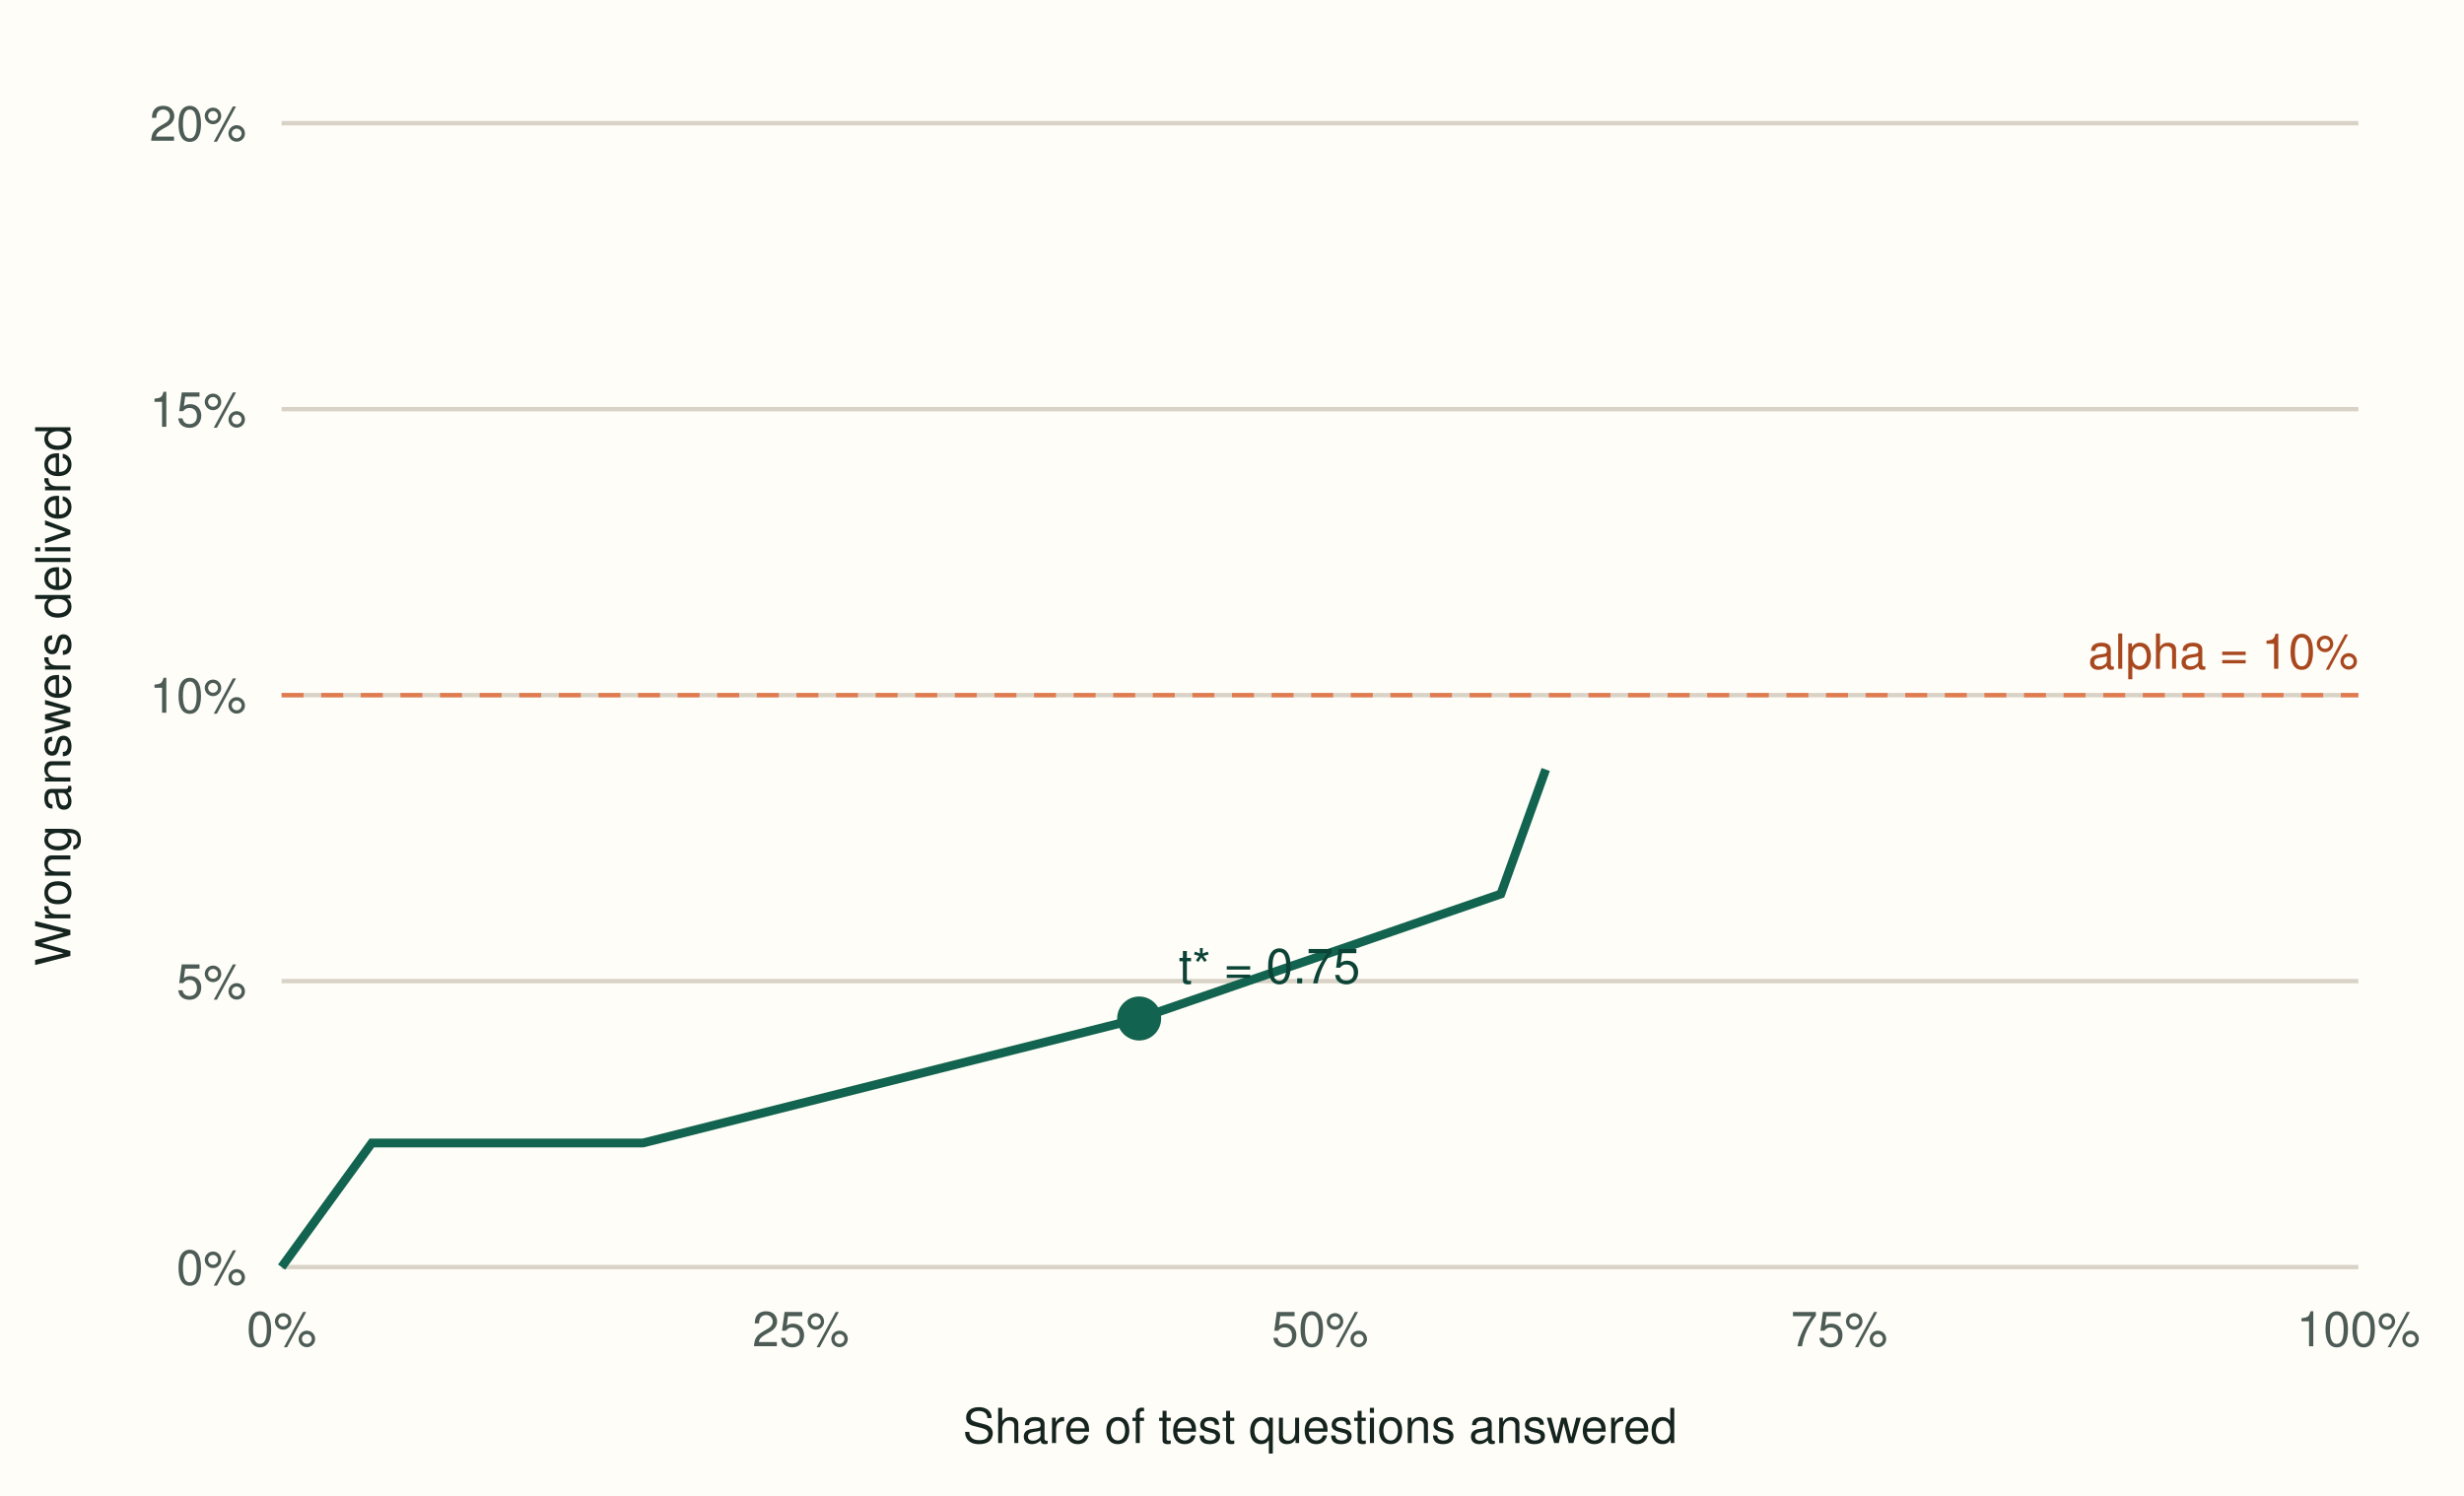
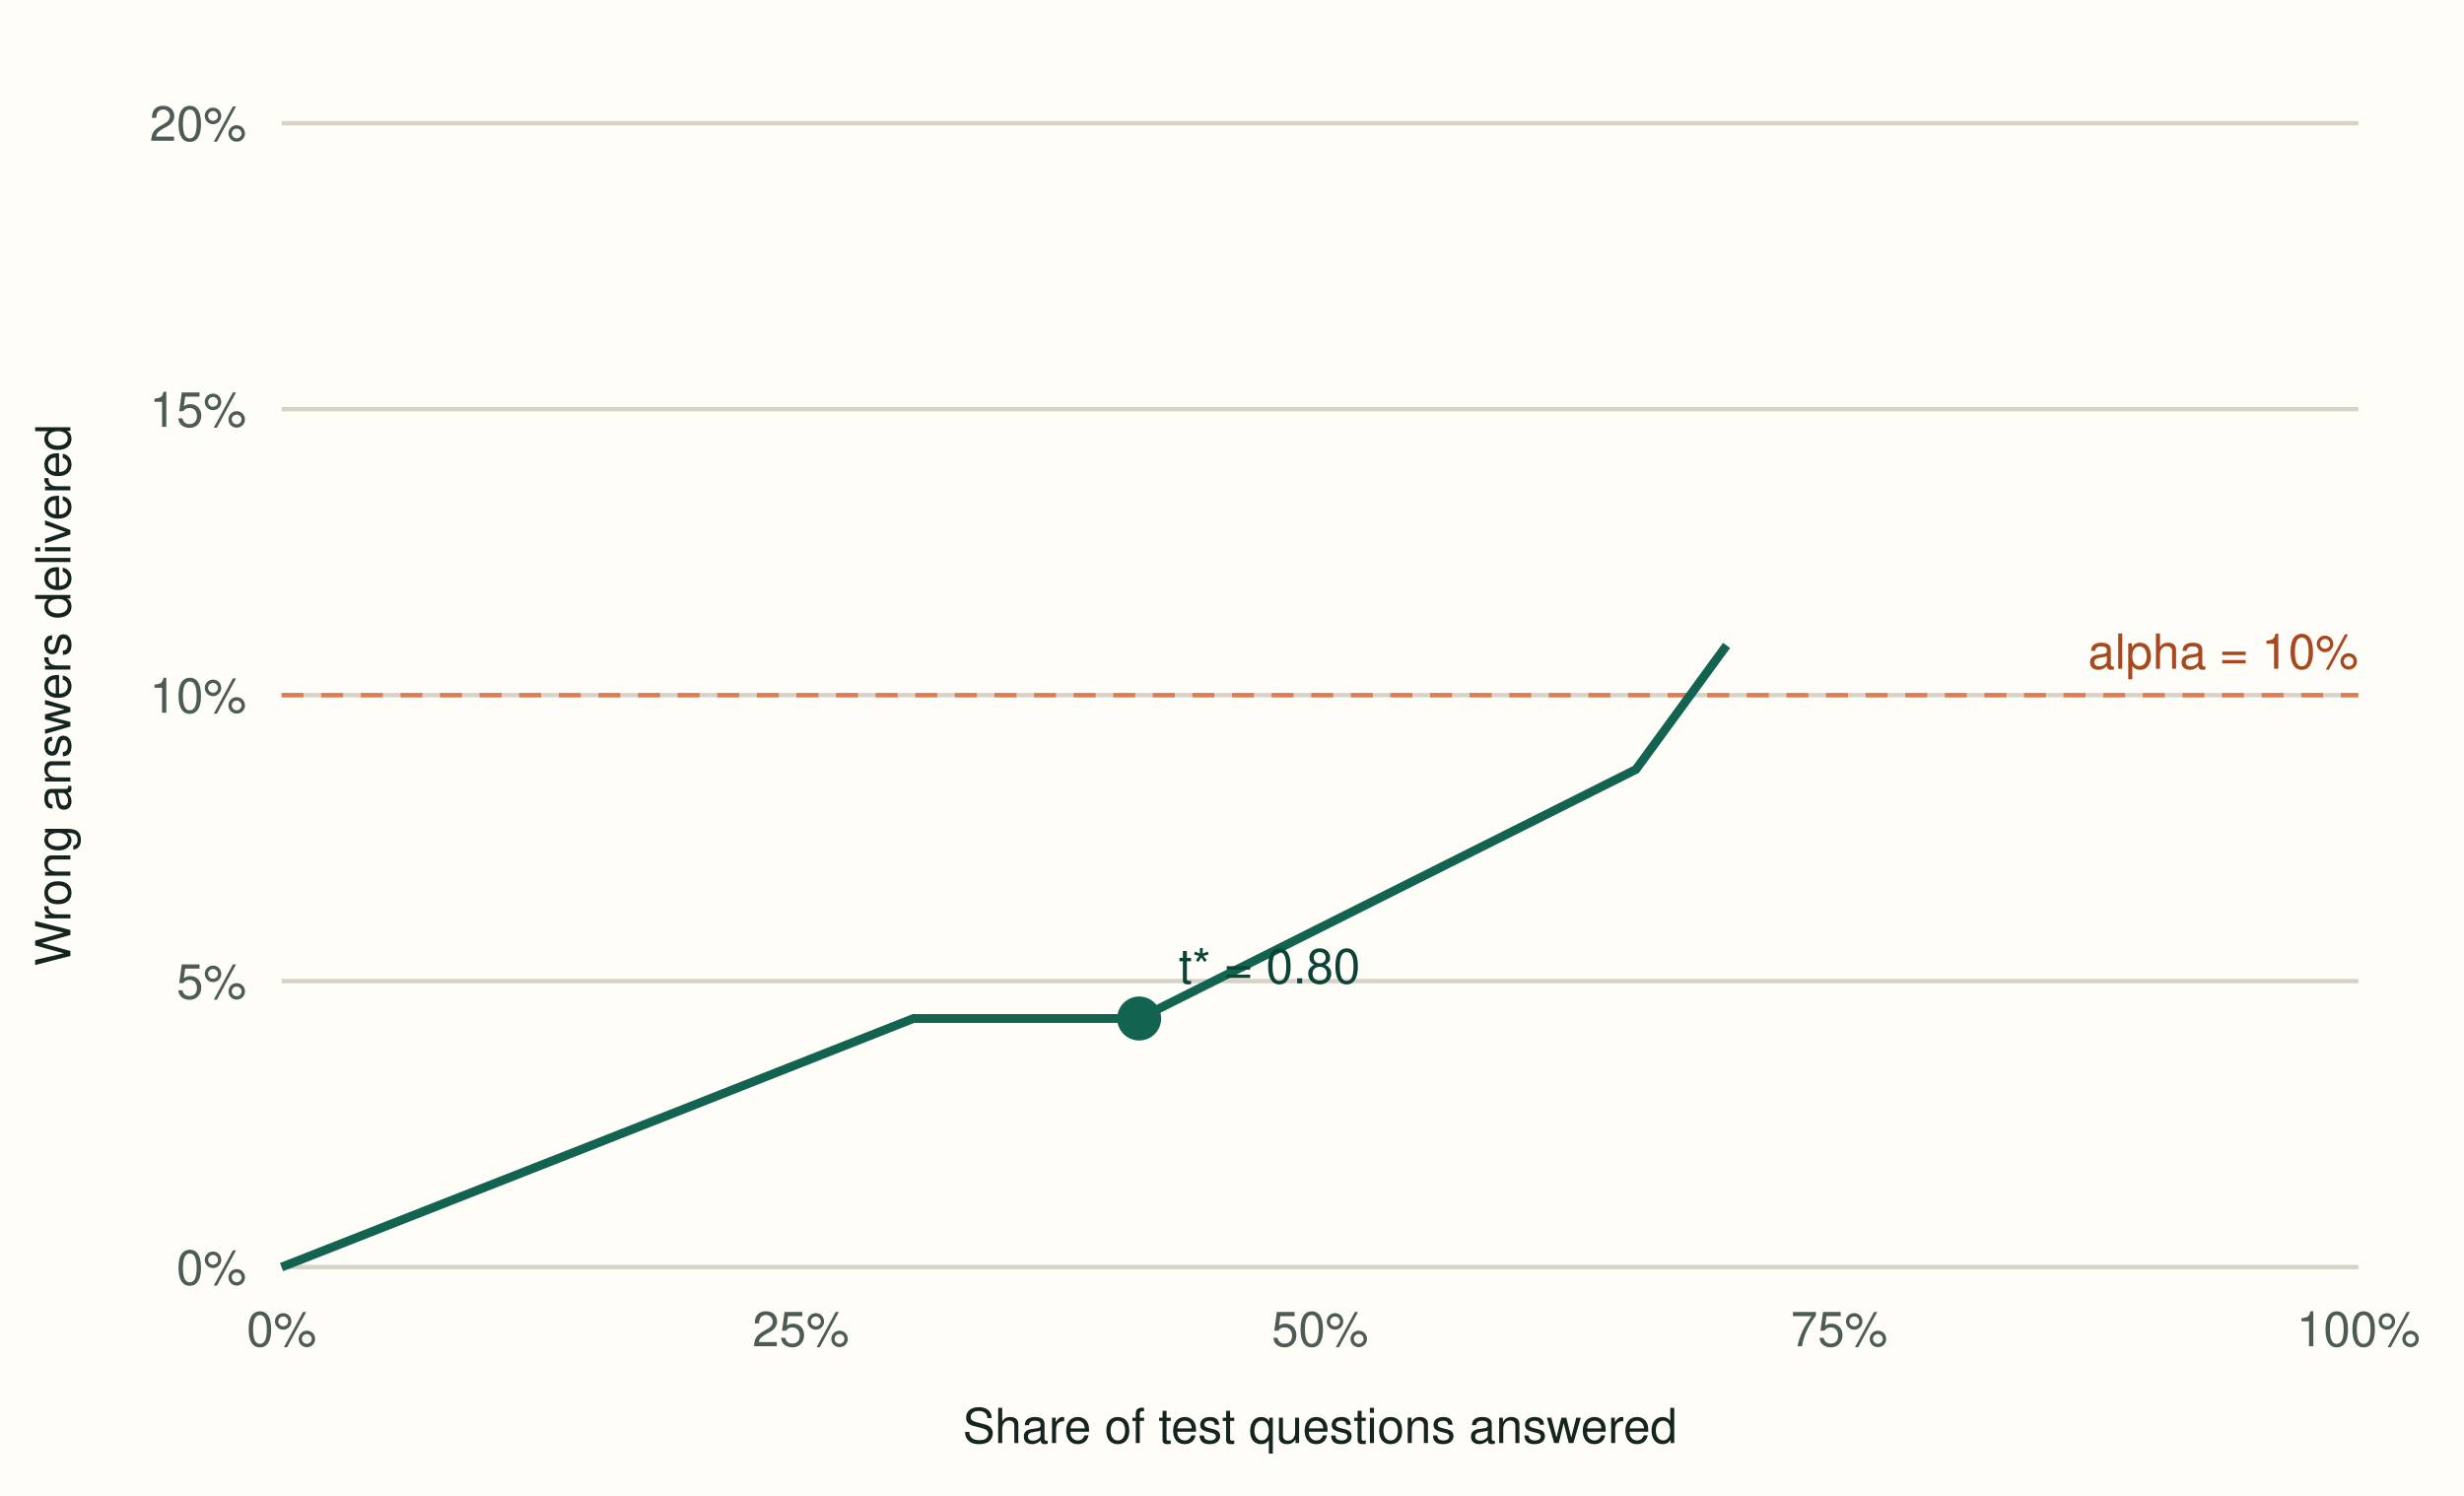
<svg xmlns="http://www.w3.org/2000/svg" viewBox="0 0 560 340" font-family="Helvetica, Arial, sans-serif" font-size="11" fill="#4c5b55">
  <rect width="560" height="340" fill="#fffdf8" />
  <line x1="64" x2="536" y1="288.0" y2="288.0" stroke="#d9d3c7" />
  <text x="56" y="292.0" text-anchor="end">0%</text>
  <line x1="64" x2="536" y1="223.0" y2="223.0" stroke="#d9d3c7" />
  <text x="56" y="227.0" text-anchor="end">5%</text>
  <line x1="64" x2="536" y1="158.0" y2="158.0" stroke="#d9d3c7" />
  <text x="56" y="162.0" text-anchor="end">10%</text>
  <line x1="64" x2="536" y1="93.0" y2="93.0" stroke="#d9d3c7" />
  <text x="56" y="97.0" text-anchor="end">15%</text>
  <line x1="64" x2="536" y1="28.0" y2="28.0" stroke="#d9d3c7" />
  <text x="56" y="32.0" text-anchor="end">20%</text>
  <text x="64.0" y="306" text-anchor="middle">0%</text>
  <text x="182.0" y="306" text-anchor="middle">25%</text>
  <text x="300.0" y="306" text-anchor="middle">50%</text>
  <text x="418.0" y="306" text-anchor="middle">75%</text>
  <text x="536.0" y="306" text-anchor="middle">100%</text>
  <line x1="64" x2="536" y1="158.0" y2="158.0" stroke="#e07b4f" stroke-dasharray="5 4" />
  <text x="536" y="152.0" text-anchor="end" fill="#a8481f">alpha = 10%</text>
-   <path d="M64.0,288.0 L84.5,259.8 L105.1,259.8 L146.1,259.8 L258.9,231.5 L341.1,203.2 L351.3,174.9 L351.3,174.9" fill="none" stroke="#12634f" stroke-width="2" />
+   <path d="M64.0,288.0 L135.8,259.8 L207.6,231.5 L258.9,231.5 L371.8,174.9 L392.4,146.7 L392.4,146.7" fill="none" stroke="#12634f" stroke-width="2" />
  <circle cx="258.9" cy="231.5" r="5" fill="#12634f" />
-   <text x="267.9" y="223.5" fill="#0b4436">t* = 0.75</text>
+   <text x="267.9" y="223.5" fill="#0b4436">t* = 0.80</text>
  <text x="300.0" y="328" text-anchor="middle" fill="#15241f">Share of test questions answered</text>
  <text transform="translate(16 158.0) rotate(-90)" text-anchor="middle" fill="#15241f">Wrong answers delivered</text>
</svg>
